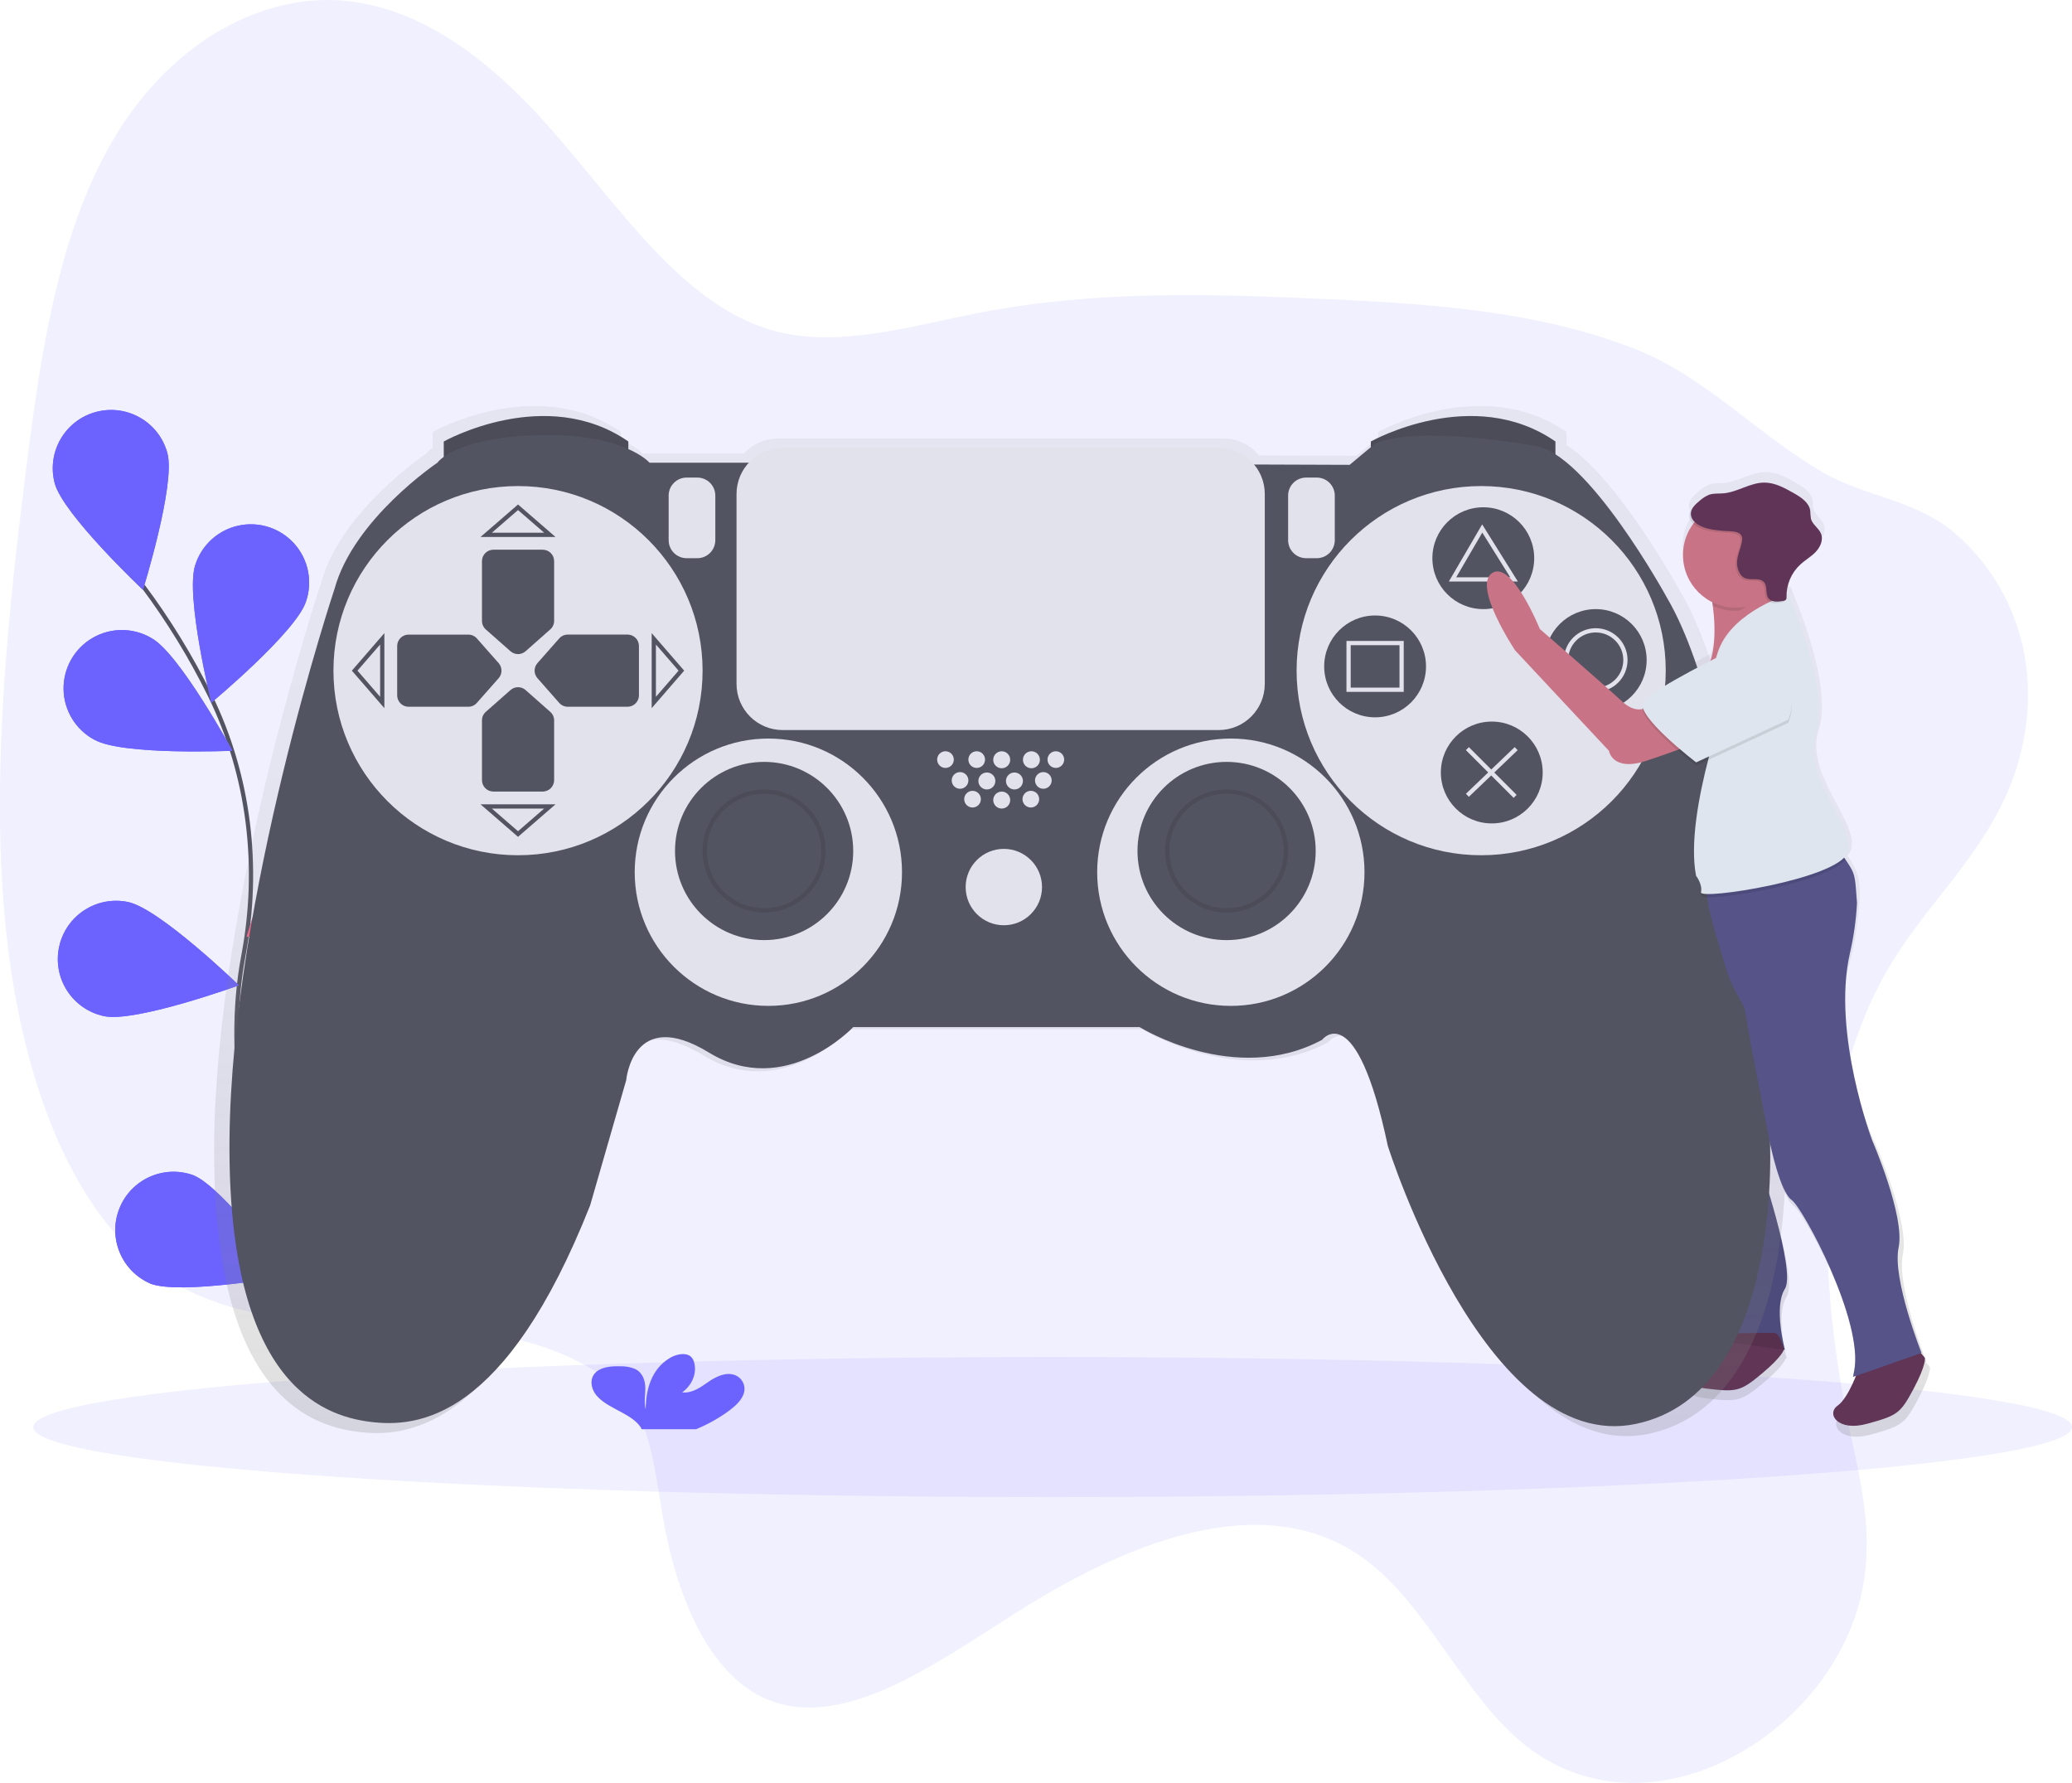
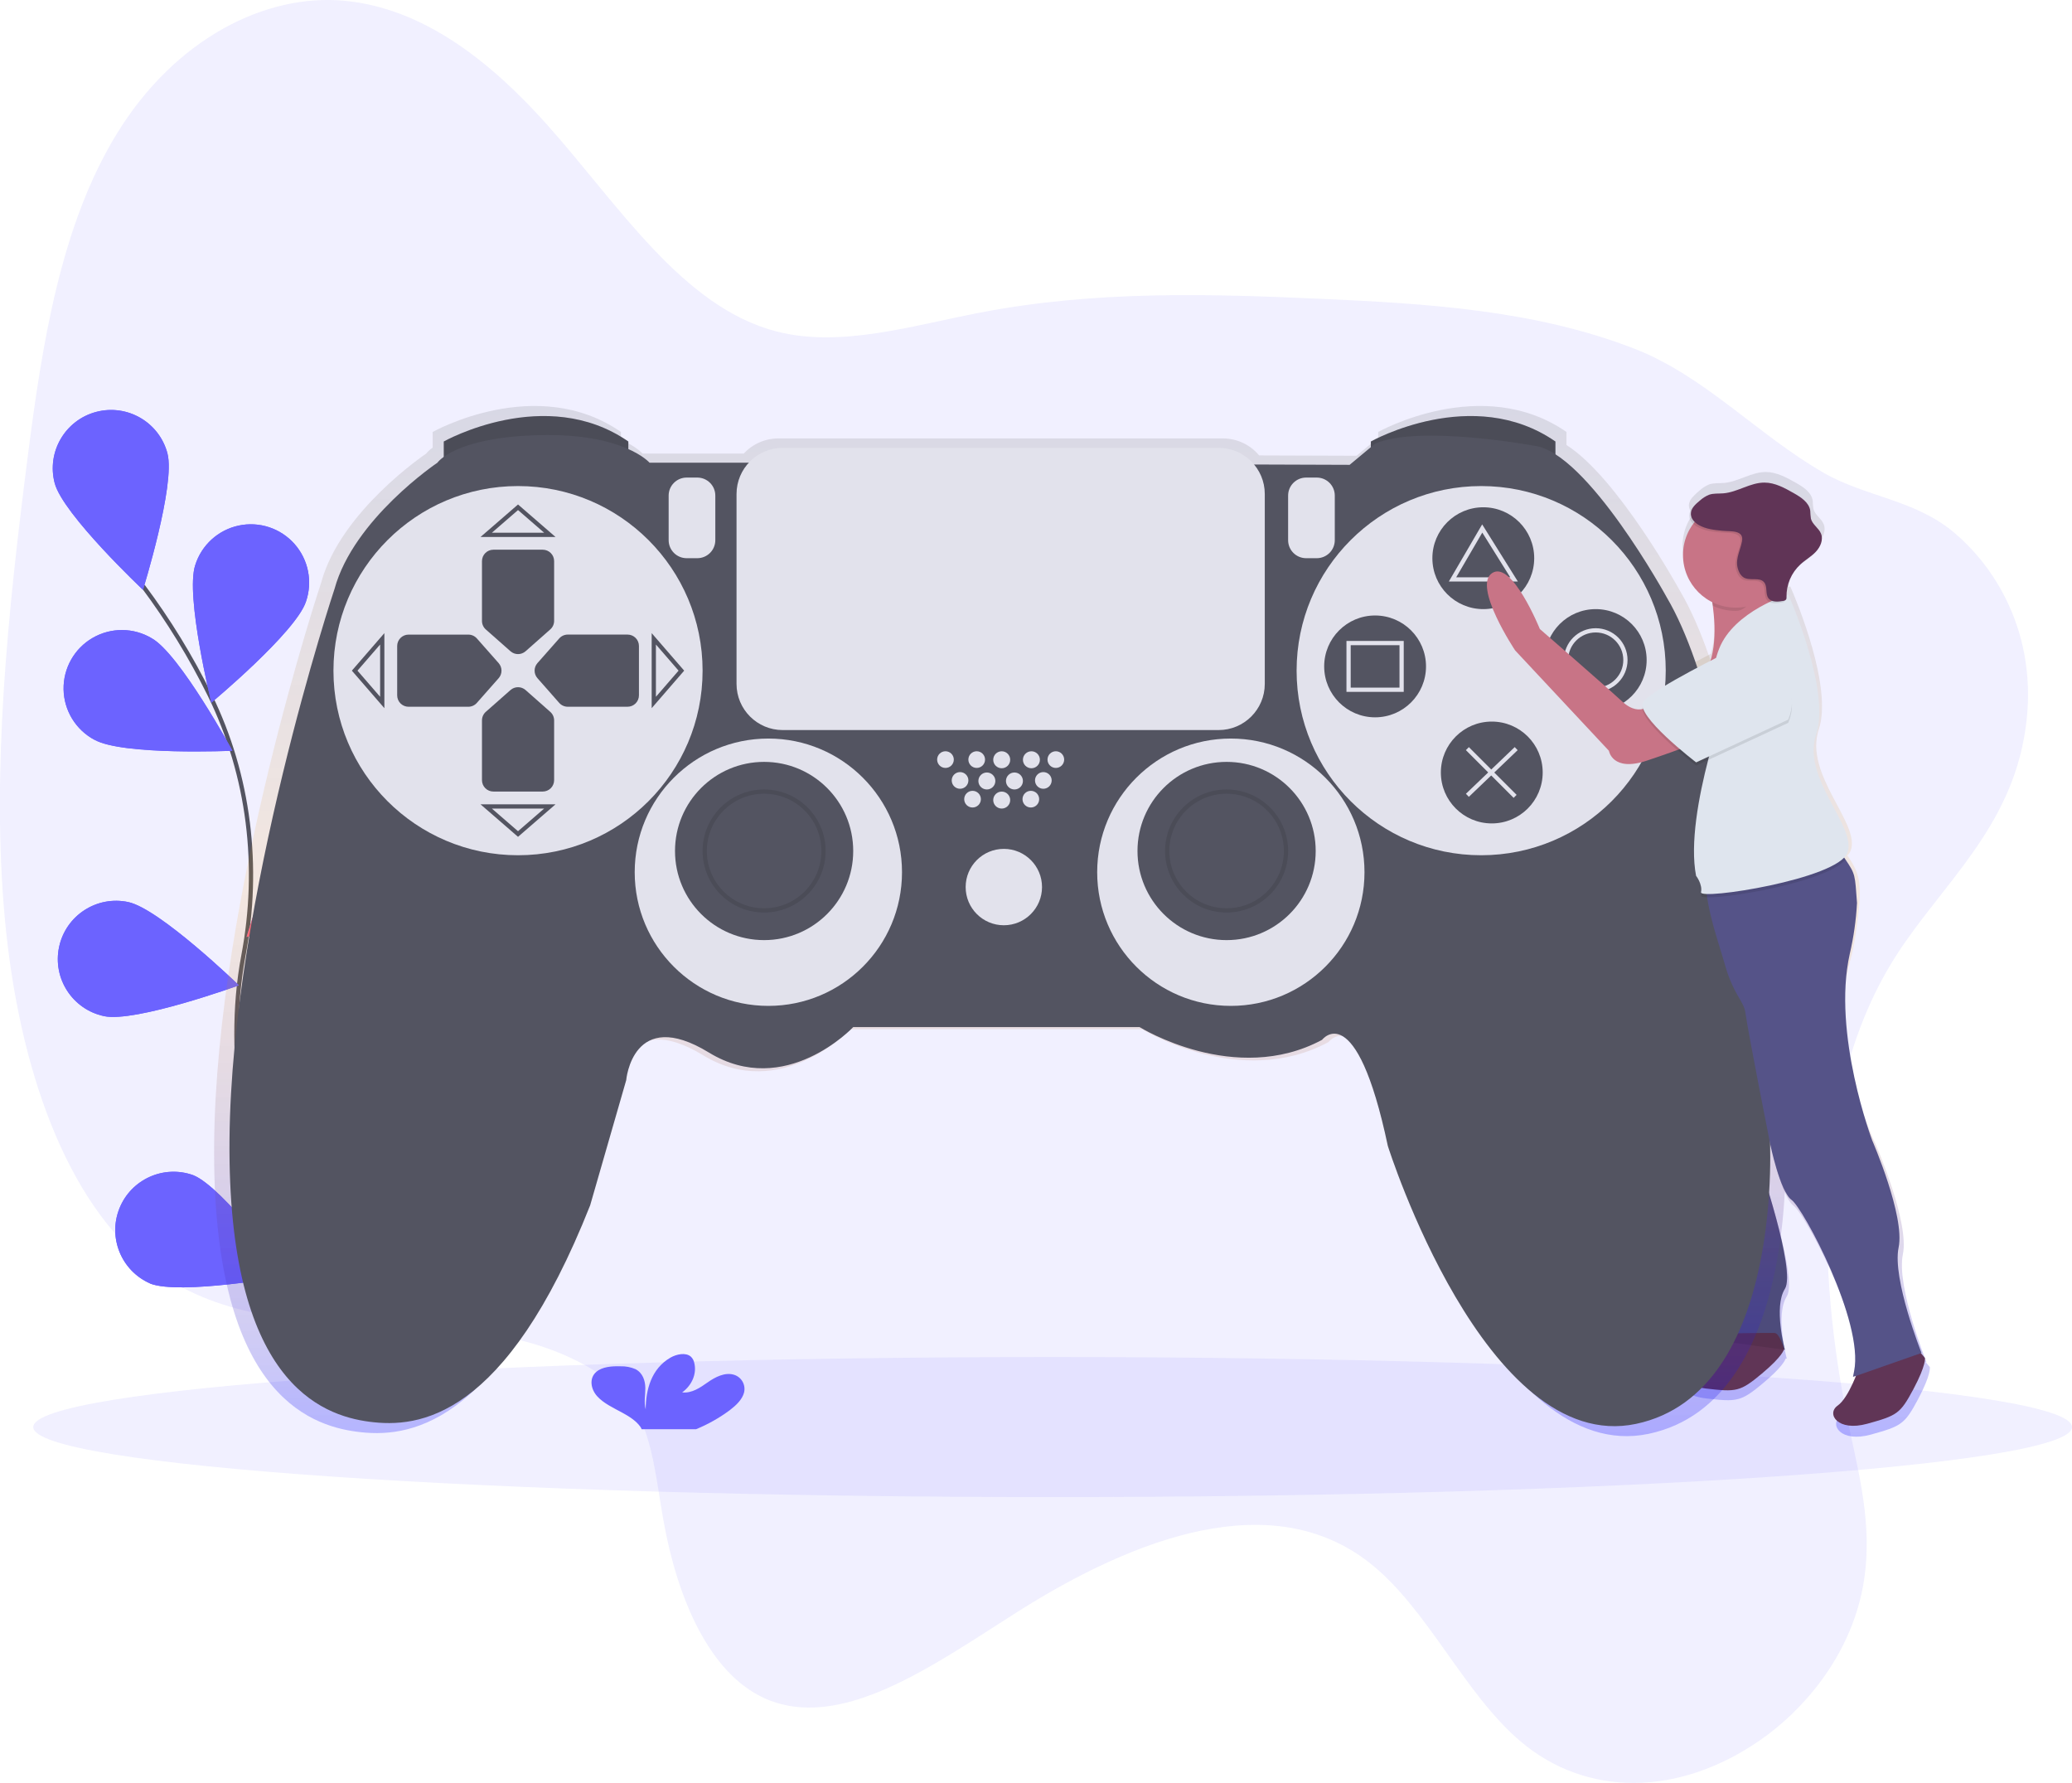
<svg xmlns="http://www.w3.org/2000/svg" xmlns:xlink="http://www.w3.org/1999/xlink" id="d73490ac-7a9f-41f3-9c2f-a04fe0e68190" data-name="Layer 1" width="976.68" height="840.3" viewBox="0 0 976.68 840.3">
  <defs>
    <linearGradient id="40cb4f85-3adc-4f91-8af7-dda2654c63b5" x1="915.78" y1="706.9" x2="915.78" y2="252.26" gradientUnits="userSpaceOnUse">
-       <stop offset="0" stop-color="gray" stop-opacity="0.25" />
-       <stop offset="0.54" stop-color="gray" stop-opacity="0.12" />
-       <stop offset="1" stop-color="gray" stop-opacity="0.1" />
+       <stop offset="0" stop-color="blue" stop-opacity="0.25" />
+       <stop offset="0.54" stop-color="orange" stop-opacity="0.12" />
+       <stop offset="1" stop-color="black" stop-opacity="0.1" />
    </linearGradient>
    <linearGradient id="f74e0c91-e046-415c-8916-3730a2c068f9" x1="582.97" y1="706.75" x2="582.97" y2="221.19" xlink:href="#40cb4f85-3adc-4f91-8af7-dda2654c63b5" />
  </defs>
  <path d="M1002,485.82c-37.95,64.71-32.78,151.72-18,220.09,4.94,22.89,10.69,47,5.57,72.88-6.26,31.6-27.3,56.75-48.39,71.31-38.44,26.55-81.74,26.74-112.74.5-26.79-22.68-43.93-62.84-71.32-84.27-45.83-35.85-110.08-12.18-166.21,23.41-39.71,25.18-83.48,56.95-119.38,40.25-25.26-11.75-40.48-46.09-47.16-83.67-3.23-18.14-5-38-12.95-51.71-4.73-8.15-11.34-13.53-18.21-17.91-62.77-40-149.46-3.61-209.85-49.08-40.79-30.71-63.06-95.42-69.43-165s1.45-144.33,10.86-218c6.69-52.33,15.46-108.4,41.74-151.41,27.8-45.5,70.64-66.46,107.44-63s68.34,28,95.35,58.18c33.75,37.74,63.91,86.2,108.32,97.67,30.25,7.81,63.66-2.67,96.08-8.89,54.19-10.4,107.39-8.86,160.2-6.5,50.56,2.26,101.41,5.34,148.2,23.55,33.11,12.89,58.17,40.64,89,58.38,20.07,11.56,42.95,12.6,61.55,28.19,22.92,19.21,42.37,55.15,32.14,101.3C1055.08,426,1022.18,451.47,1002,485.82Z" transform="translate(-111.66 -29.85)" fill="#6c63ff" opacity="0.1" />
  <path d="M274.41,689.83s-66.72-110.51-48-209.67c7.87-41.62,2.81-84.68-15.86-122.7a329,329,0,0,0-31.43-51.3" transform="translate(-111.66 -29.85)" fill="none" stroke="#535461" stroke-miterlimit="10" stroke-width="2" />
  <path d="M190.6,243.61c3.85,14.68-11.55,64.22-11.55,64.22s-37.75-35.59-41.61-50.27a27.48,27.48,0,0,1,53.16-14Z" transform="translate(-111.66 -29.85)" fill="#6c63ff" />
  <path d="M255.88,313.39c-4.74,14.42-44.6,47.63-44.6,47.63s-12.35-50.39-7.6-64.81a27.48,27.48,0,1,1,52.2,17.18Z" transform="translate(-111.66 -29.85)" fill="#6c63ff" />
  <path d="M290.43,452.84c-11.37,10-62.55,18.6-62.55,18.6s14.78-49.73,26.15-59.78a27.48,27.48,0,0,1,36.39,41.18Z" transform="translate(-111.66 -29.85)" fill="#6c63ff" />
  <path d="M292.82,564.24c-9.51,11.83-58.5,28.9-58.5,28.9s6.16-51.52,15.67-63.34a27.48,27.48,0,0,1,42.83,34.44Z" transform="translate(-111.66 -29.85)" fill="#6c63ff" />
  <path d="M156.22,378.51c13.21,7.46,65,5.18,65,5.18s-24.8-45.57-38-53a27.48,27.48,0,1,0-27,47.85Z" transform="translate(-111.66 -29.85)" fill="#6c63ff" />
  <path d="M160.66,508.76c14.84,3.17,63.62-14.52,63.62-14.52S187,458.18,172.13,455a27.48,27.48,0,0,0-11.47,53.75Z" transform="translate(-111.66 -29.85)" fill="#6c63ff" />
  <path d="M182.35,634.76c14.09,5.63,65.16-3.56,65.16-3.56s-30.67-41.85-44.76-47.48a27.48,27.48,0,0,0-20.39,51Z" transform="translate(-111.66 -29.85)" fill="#6c63ff" />
  <path d="M190.6,243.61c3.85,14.68-11.55,64.22-11.55,64.22s-37.75-35.59-41.61-50.27a27.48,27.48,0,0,1,53.16-14Z" transform="translate(-111.66 -29.85)" fill="#6c63ff" />
  <path d="M255.88,313.39c-4.74,14.42-44.6,47.63-44.6,47.63s-12.35-50.39-7.6-64.81a27.48,27.48,0,1,1,52.2,17.18Z" transform="translate(-111.66 -29.85)" fill="#6c63ff" />
  <path d="M290.43,452.84c-11.37,10-62.55,18.6-62.55,18.6s14.78-49.73,26.15-59.78a27.48,27.48,0,0,1,36.39,41.18Z" transform="translate(-111.66 -29.85)" fill="#fc6681" />
  <path d="M292.82,564.24c-9.51,11.83-58.5,28.9-58.5,28.9s6.16-51.52,15.67-63.34a27.48,27.48,0,0,1,42.83,34.44Z" transform="translate(-111.66 -29.85)" fill="#fc6681" />
  <path d="M156.22,378.51c13.21,7.46,65,5.18,65,5.18s-24.8-45.57-38-53a27.48,27.48,0,1,0-27,47.85Z" transform="translate(-111.66 -29.85)" fill="#6c63ff" />
  <path d="M160.66,508.76c14.84,3.17,63.62-14.52,63.62-14.52S187,458.18,172.13,455a27.48,27.48,0,0,0-11.47,53.75Z" transform="translate(-111.66 -29.85)" fill="#6c63ff" />
  <path d="M182.35,634.76c14.09,5.63,65.16-3.56,65.16-3.56s-30.67-41.85-44.76-47.48a27.48,27.48,0,0,0-20.39,51Z" transform="translate(-111.66 -29.85)" fill="#6c63ff" />
  <ellipse cx="496.18" cy="672.58" rx="480.5" ry="33" fill="#6c63ff" opacity="0.1" />
  <path d="M1021.31,674.16s-.8-1.07-1.91-2.27l.32-.11s-14.28-35.69-11.1-50.76-12.69-51.55-12.69-51.55-23.41-47.94-12.33-86.2a102.72,102.72,0,0,0,2.86-13.73c3.31-22.66,2.14-27.33-3.41-35.61l-.61-.89a7,7,0,0,0,1.59-2.35C988.79,418,961.83,395,969,373.58c6.62-19.85-10.61-60.81-13.17-66.7l0,0-.29-.67-.86.28a20.92,20.92,0,0,1,5.66-13.73l.16-.16c2.38-2.19,5.27-3.8,7.5-6.15l.13-.15c.22-.21.45-.42.66-.64,2.21-2.32,3.72-5.76,2.52-8.74-1.09-2.72-4.15-4.38-4.87-7.22a37.15,37.15,0,0,1-.32-3.85c-.58-4-4.47-6.51-8-8.49-4.39-2.48-9-5-14.07-5.06-6.86,0-13,4.6-19.81,5.17-2.32.2-4.73-.08-6.93.69a15.43,15.43,0,0,0-4.55,2.92,22.38,22.38,0,0,0-2.22,2c-1.54,1.44-2.85,3.14-2.79,5.18a5.64,5.64,0,0,0,1.94,3.85,25.38,25.38,0,0,0,9.19,37.78c.08.55.16,1.11.24,1.7,1,7.51,1.59,18.13-1.08,26.45-11.39,5.87-29.14,15.44-32.32,19.69a3,3,0,0,0-.42,2.49,3.39,3.39,0,0,0-.06,1.19c-2.49.57-5.8,0-9.83-3.68-9.52-8.72-39.65-34.9-39.65-34.9s-13.48-33.31-23-27,11.1,37.28,11.1,37.28L869,381.51s1.59,10.31,18.24,4.76c5.5-1.83,10.47-3.58,14.67-5.09l1,.85c-3.75,21.94-5.69,51.18,8.14,59.76a13.38,13.38,0,0,1,2.3,4.82c-.07.26-.14.53-.2.79a76.15,76.15,0,0,0-2,13.34,42.42,42.42,0,0,0-3.51,18.94l-5.3,75.51s-.79,16.65,4.76,29.34,23,76.14,11.1,80.9l1.13.15c-3.41,3.51-9.15,8.83-13.52,9.88-6.64,1.58-4.78,11.76,9.94,13.46s16.49,1.56,26.84-7.07c9.12-7.6,10.57-11,10.78-11.73l.52.07s-5.55-20.62,0-29.34S941.21,579,941.21,579a171.47,171.47,0,0,1,.75-20.34c2.8,7.33,4.8,12.41,4.8,12.41s4.76,23,10.31,27,34.9,58.69,30.14,82.48l-.55,2.77,1.34-.39.12,0c-1.83,4.53-5.16,11.69-8.84,14.32-5.55,4,0,12.69,14.28,8.72s15.86-4.76,22.21-16.65S1021.31,674.16,1021.31,674.16Z" transform="translate(-111.66 -29.85)" fill="url(#40cb4f85-3adc-4f91-8af7-dda2654c63b5)" />
  <path d="M916.21,462.4l-3.48-4.29a41.48,41.48,0,0,0-4.91,21.57l-5.18,73.83s-.78,16.28,4.65,28.69,22.49,74.44,10.86,79.09L953,666s-5.43-20.16,0-28.69-12.41-60.48-12.41-60.48-1.55-43.42,13.18-53.51S916.21,462.4,916.21,462.4Z" transform="translate(-111.66 -29.85)" fill="#555388" />
  <path d="M922.09,658.38s-9.57,11.18-16.05,12.73-4.67,11.49,9.72,13.16,16.12,1.53,26.25-6.91,10.58-11.61,10.58-11.61-2-7.5-4.42-7.66S922.09,658.38,922.09,658.38Z" transform="translate(-111.66 -29.85)" fill="#603556" />
  <path d="M918.54,464.73l-5.8-6.62a41.48,41.48,0,0,0-4.91,21.57l-5.18,73.83s-.78,16.28,4.65,28.69,22.49,74.44,10.86,79.09L953,666s-5.43-20.16,0-28.69-12.41-60.48-12.41-60.48-1.55-43.42,13.18-53.51S918.54,464.73,918.54,464.73Z" transform="translate(-111.66 -29.85)" opacity="0.1" />
  <path d="M953.06,565.92s-9.69-190.21-49.47-257.53c0,0-29.17-53.28-53.55-68.82v-6.14c-39.78-27.54-88.73,0-88.73,0v2.72l-10.2,8.5-45.93-.16a22.13,22.13,0,0,0-17.05-8H478.55a22.12,22.12,0,0,0-16.3,7.14h-47.7s-2.81-3.27-10.2-6.56v-3.64c-39.78-27.54-88.73,0-88.73,0v7.39a13.1,13.1,0,0,0-3.06,2.81s-40.29,27-49.47,60.68c0,0-49.47,148.4-50.49,264.67s43.86,132.59,67.31,135.65,65.27-1,106.07-104l17.34-60.17s3.06-35.7,39.78-13.26,69.35-12.24,69.35-12.24H650.15S696,543.48,737.86,521c0,0,16.32-21.42,31.62,51,0,0,46.92,148.91,119.33,133.61S953.06,565.92,953.06,565.92Z" transform="translate(-111.66 -29.85)" fill="url(#f74e0c91-e046-415c-8916-3730a2c068f9)" />
  <path d="M320.84,248.93v-11s48-27,87,0v10Z" transform="translate(-111.66 -29.85)" fill="#535461" />
  <path d="M757.84,248.93v-11s48-27,87,0v10Z" transform="translate(-111.66 -29.85)" fill="#535461" />
  <path d="M320.84,248.93v-11s48-27,87,0v10Z" transform="translate(-111.66 -29.85)" opacity="0.1" />
  <path d="M757.84,248.93v-11s48-27,87,0v10Z" transform="translate(-111.66 -29.85)" opacity="0.1" />
  <path d="M464.84,247.93h-47s-12-14-52-13-48,13-48,13-39.5,26.5-48.5,59.5c0,0-48.5,145.5-49.5,259.5s43,130,66,133,64-1,104-102l17-59s3-35,39-13,68-12,68-12h135s45,28,86,6c0,0,16-21,31,50,0,0,46,146,117,131s63-137,63-137-9.5-186.5-48.5-252.5c0,0-37.5-68.5-62.5-71.5,0,0-54-10-75-1l-12,10Z" transform="translate(-111.66 -29.85)" fill="#535461" />
  <circle cx="244.18" cy="316.08" r="87" fill="#e2e2ec" />
  <circle cx="698.18" cy="316.08" r="87" fill="#e2e2ec" />
  <path d="M371,326.53,359.4,336.79a5.38,5.38,0,0,1-7.11,0l-11.62-10.26a5.37,5.37,0,0,1-1.82-4V294.3a5.38,5.38,0,0,1,5.38-5.37h23.25a5.37,5.37,0,0,1,5.38,5.38v28.2A5.37,5.37,0,0,1,371,326.53Z" transform="translate(-111.66 -29.85)" fill="#535461" />
  <path d="M371,365.32,359.4,355.07a5.38,5.38,0,0,0-7.11,0l-11.62,10.26a5.37,5.37,0,0,0-1.82,4v28.2a5.37,5.37,0,0,0,5.38,5.38h23.25a5.37,5.37,0,0,0,5.38-5.37v-28.2A5.37,5.37,0,0,0,371,365.32Z" transform="translate(-111.66 -29.85)" fill="#535461" />
  <path d="M336.45,361.11l10.26-11.62a5.38,5.38,0,0,0,0-7.11l-10.26-11.62a5.38,5.38,0,0,0-4-1.82h-28.2a5.38,5.38,0,0,0-5.37,5.38v23.25a5.37,5.37,0,0,0,5.38,5.38h28.2A5.37,5.37,0,0,0,336.45,361.11Z" transform="translate(-111.66 -29.85)" fill="#535461" />
  <path d="M375.24,361.11,365,349.48a5.37,5.37,0,0,1,0-7.11l10.26-11.62a5.37,5.37,0,0,1,4-1.82h28.2a5.37,5.37,0,0,1,5.38,5.38v23.25a5.37,5.37,0,0,1-5.37,5.38h-28.2A5.37,5.37,0,0,1,375.24,361.11Z" transform="translate(-111.66 -29.85)" fill="#535461" />
  <polygon points="229.18 252.08 259.18 252.08 244.18 239.08 229.18 252.08" fill="none" stroke="#535461" stroke-miterlimit="10" stroke-width="2" />
  <polygon points="229.18 380.08 259.18 380.08 244.18 393.08 229.18 380.08" fill="none" stroke="#535461" stroke-miterlimit="10" stroke-width="2" />
  <polygon points="180.18 301.08 180.18 331.08 167.18 316.08 180.18 301.08" fill="none" stroke="#535461" stroke-miterlimit="10" stroke-width="2" />
  <polygon points="308.18 301.08 308.18 331.08 321.18 316.08 308.18 301.08" fill="none" stroke="#535461" stroke-miterlimit="10" stroke-width="2" />
  <circle cx="362.18" cy="411.08" r="63" fill="#e2e2ec" />
  <circle cx="360.18" cy="401.08" r="42" fill="#535461" />
  <circle cx="580.18" cy="411.08" r="63" fill="#e2e2ec" />
  <circle cx="578.18" cy="401.08" r="42" fill="#535461" />
  <circle cx="360.18" cy="401.08" r="28" fill="none" stroke="#000" stroke-miterlimit="10" stroke-width="2" opacity="0.1" />
  <circle cx="578.18" cy="401.08" r="28" fill="none" stroke="#000" stroke-miterlimit="10" stroke-width="2" opacity="0.1" />
  <circle cx="473.18" cy="418.08" r="18" fill="#e2e2ec" />
  <circle cx="445.67" cy="358" r="3.93" fill="#e2e2ec" />
  <circle cx="460.39" cy="358" r="3.93" fill="#e2e2ec" />
  <circle cx="458.43" cy="376.65" r="3.93" fill="#e2e2ec" />
  <circle cx="472.18" cy="377.08" r="4" fill="#e2e2ec" />
  <circle cx="485.91" cy="376.65" r="3.93" fill="#e2e2ec" />
  <circle cx="452.54" cy="367.82" r="3.93" fill="#e2e2ec" />
  <circle cx="465.18" cy="368.08" r="4" fill="#e2e2ec" />
  <circle cx="478.18" cy="368.08" r="4" fill="#e2e2ec" />
  <circle cx="491.8" cy="367.82" r="3.93" fill="#e2e2ec" />
  <circle cx="472.18" cy="358.08" r="4" fill="#e2e2ec" />
  <circle cx="486.18" cy="358.08" r="4" fill="#e2e2ec" />
  <circle cx="497.69" cy="358" r="3.93" fill="#e2e2ec" />
  <rect x="315.18" y="225.08" width="22" height="38" rx="8.5" ry="8.5" fill="#e2e2ec" />
  <rect x="607.18" y="225.08" width="22" height="38" rx="8.5" ry="8.5" fill="#e2e2ec" />
  <circle cx="699.18" cy="263.08" r="24" fill="#535461" />
  <circle cx="648.18" cy="314.08" r="24" fill="#535461" />
  <circle cx="752.18" cy="311.08" r="24" fill="#535461" />
  <circle cx="703.18" cy="364.08" r="24" fill="#535461" />
  <rect x="347.18" y="211.08" width="249" height="133" rx="21.75" ry="21.75" fill="#e2e2ec" />
  <polygon points="684.68 273.08 698.68 249.08 713.68 273.08 684.68 273.08" fill="none" stroke="#e2e2ec" stroke-miterlimit="10" stroke-width="2" />
  <rect x="635.68" y="303.08" width="25" height="22" fill="none" stroke="#e2e2ec" stroke-miterlimit="10" stroke-width="2" />
  <circle cx="752.18" cy="311.08" r="14" fill="none" stroke="#e2e2ec" stroke-miterlimit="10" stroke-width="2" />
  <line x1="691.68" y1="352.83" x2="714.18" y2="375.33" fill="none" stroke="#e2e2ec" stroke-miterlimit="10" stroke-width="2" />
  <line x1="714.68" y1="352.83" x2="691.68" y2="374.83" fill="none" stroke="#e2e2ec" stroke-miterlimit="10" stroke-width="2" />
  <path d="M455.65,694.48c3-2.29,5.85-5,6.72-8.27a7,7,0,0,0-4.69-8.42c-4.31-1.34-8.91,1.09-12.41,3.55s-7.49,5.27-12.06,4.75c4.73-3.42,7-9,5.68-14a5.43,5.43,0,0,0-1.58-2.85c-2.39-2.09-6.73-1.19-9.59.45-9.11,5.23-11.65,15.32-11.7,24.41-.92-3.28-.14-6.69-.17-10.06s-1.15-7.09-4.63-8.9a16.55,16.55,0,0,0-7.06-1.35c-4.09-.12-8.66.21-11.45,2.66-3.47,3-2.57,8.13.45,11.47s7.62,5.44,11.85,7.75c3.23,1.76,6.49,3.81,8.47,6.59a6,6,0,0,1,.63,1.18h25.67A73.8,73.8,0,0,0,455.65,694.48Z" transform="translate(-111.66 -29.85)" fill="#6c63ff" />
  <path d="M987.94,674.49s-4.65,14-10.08,17.84,0,12.41,14,8.53,15.51-4.65,21.71-16.28,5.43-14.73,5.43-14.73-4.65-6.2-7-5.43S987.94,674.49,987.94,674.49Z" transform="translate(-111.66 -29.85)" fill="#603556" />
  <path d="M959.25,326.31s-62.81,34.89-48.08,24.81c9.9-6.77,9.3-24.74,7.84-35.81-.46-3.45-1-6.23-1.33-7.79-.19-.88-.31-1.37-.31-1.37s30.46-18.28,28.75-7.29h0c0,.1,0,.2-.05.3a11.85,11.85,0,0,0-.23,2.23C945.63,312.69,959.25,326.31,959.25,326.31Z" transform="translate(-111.66 -29.85)" fill="#c87486" />
  <path d="M891,360.43s-5.43,8.53-14.73,0-38.77-34.12-38.77-34.12S824.32,293.74,815,299.95s10.86,36.45,10.86,36.45l44.2,47.3s1.55,10.08,17.84,4.65,27.92-10.08,27.92-10.08Z" transform="translate(-111.66 -29.85)" fill="#c87486" />
  <path d="M915.83,439.53" transform="translate(-111.66 -29.85)" fill="none" />
  <path d="M1017.41,667.51l-31,10.86-1.31.38.54-2.71c4.65-23.26-24-76.77-29.47-80.65S946.07,569,946.07,569s-10.16-51.18-11.71-62c-.39-2.71-1.81-4.87-3.53-7.85a62.12,62.12,0,0,1-6-14.36c-3.41-12-11.36-33.3-8.44-45.35.59-2.45-1.82,3.81-1,1.42l.47-1.32L978.64,431a46.9,46.9,0,0,1,2.92,3.95C986.31,442,986,442,987,455.4a138.26,138.26,0,0,1-3.41,24c-8.45,37.63,10.61,88,10.61,88s15.51,35.67,12.41,50.4S1017.41,667.51,1017.41,667.51Z" transform="translate(-111.66 -29.85)" fill="#555388" />
  <path d="M981.56,434.94c-9.29,11.65-68.8,20.7-68.06,17a7.86,7.86,0,0,0-.28-3.82,75.69,75.69,0,0,1,2.14-7.27l.47-1.32L978.64,431A46.9,46.9,0,0,1,981.56,434.94Z" transform="translate(-111.66 -29.85)" opacity="0.1" />
  <path d="M954.6,310S929,317.78,922,335.62s5.31,18.81,5.31,18.81-22,58-16.17,88.2c0,0,3.1,3.88,2.33,7.75s64.36-6.2,69-18.61-21.71-34.89-14.73-55.83S954.6,310,954.6,310Z" transform="translate(-111.66 -29.85)" fill="#dfe5ee" />
  <path d="M946.07,300.72a2.45,2.45,0,0,1-.23.67c-1.06,2-4.43-.19-3.26,2.81-4.5,4.52-5.92,13.57-12.79,13.57A24.66,24.66,0,0,1,919,315.32c-.46-3.45-1-6.23-1.33-7.79,3-1.78,27-15.68,28.44-8.66h0A4.61,4.61,0,0,1,946.07,300.72Z" transform="translate(-111.66 -29.85)" opacity="0.1" />
  <circle cx="818.12" cy="261.57" r="24.81" fill="#c87486" />
  <path d="M954.6,370.51l-43.42,20.16S881.71,368.19,886.36,362s41.1-24,41.1-24S964.68,345.7,954.6,370.51Z" transform="translate(-111.66 -29.85)" opacity="0.1" />
  <path d="M954.6,369l-43.42,20.16s-29.47-22.49-24.81-28.69,41.1-24,41.1-24S964.68,344.15,954.6,369Z" transform="translate(-111.66 -29.85)" fill="#dfe5ee" />
  <path d="M922.62,280.79c-3.79-.38-7.71-.8-11-2.71-1.91-1.1-3.66-2.92-3.72-5.13-.07-2.6,2.12-4.63,4.13-6.28a15.08,15.08,0,0,1,4.45-2.85c2.15-.75,4.5-.48,6.77-.67,6.68-.56,12.66-5.1,19.37-5.06,4.93,0,9.46,2.52,13.75,4.95,3.43,1.94,7.24,4.4,7.81,8.3a36.31,36.31,0,0,0,.31,3.76c.71,2.78,3.7,4.4,4.77,7.06,1.17,2.91-.31,6.28-2.47,8.55s-5,3.83-7.27,5.95A20.38,20.38,0,0,0,953,312a2,2,0,0,1-.17,1.11,1.94,1.94,0,0,1-1.4.7c-2.47.46-5.52.71-7-1.33s-.31-5.44-2-7.45c-2.15-2.59-6.67-.53-9.58-2.23a5.82,5.82,0,0,1-2.2-2.63C928.25,295,931,290.94,932,286,933.17,280.23,926.69,281.2,922.62,280.79Z" transform="translate(-111.66 -29.85)" opacity="0.1" />
  <path d="M923.4,280c-3.79-.38-7.71-.8-11-2.71-1.91-1.1-3.66-2.92-3.72-5.13-.07-2.6,2.12-4.63,4.13-6.28a15.08,15.08,0,0,1,4.45-2.85c2.15-.75,4.5-.48,6.77-.67,6.68-.56,12.66-5.1,19.37-5.06,4.93,0,9.46,2.52,13.75,4.95,3.43,1.94,7.24,4.4,7.81,8.3a36.31,36.31,0,0,0,.31,3.76c.71,2.78,3.7,4.4,4.77,7.06,1.17,2.91-.31,6.28-2.47,8.55s-5,3.83-7.27,5.95a20.38,20.38,0,0,0-6.53,15.38,2,2,0,0,1-.17,1.11,1.94,1.94,0,0,1-1.4.7c-2.47.46-5.52.71-7-1.33s-.31-5.44-2-7.45c-2.15-2.59-6.67-.53-9.58-2.23a5.82,5.82,0,0,1-2.2-2.63c-2.42-5.18.34-9.27,1.34-14.26C933.94,279.45,927.46,280.43,923.4,280Z" transform="translate(-111.66 -29.85)" fill="#603456" />
</svg>
